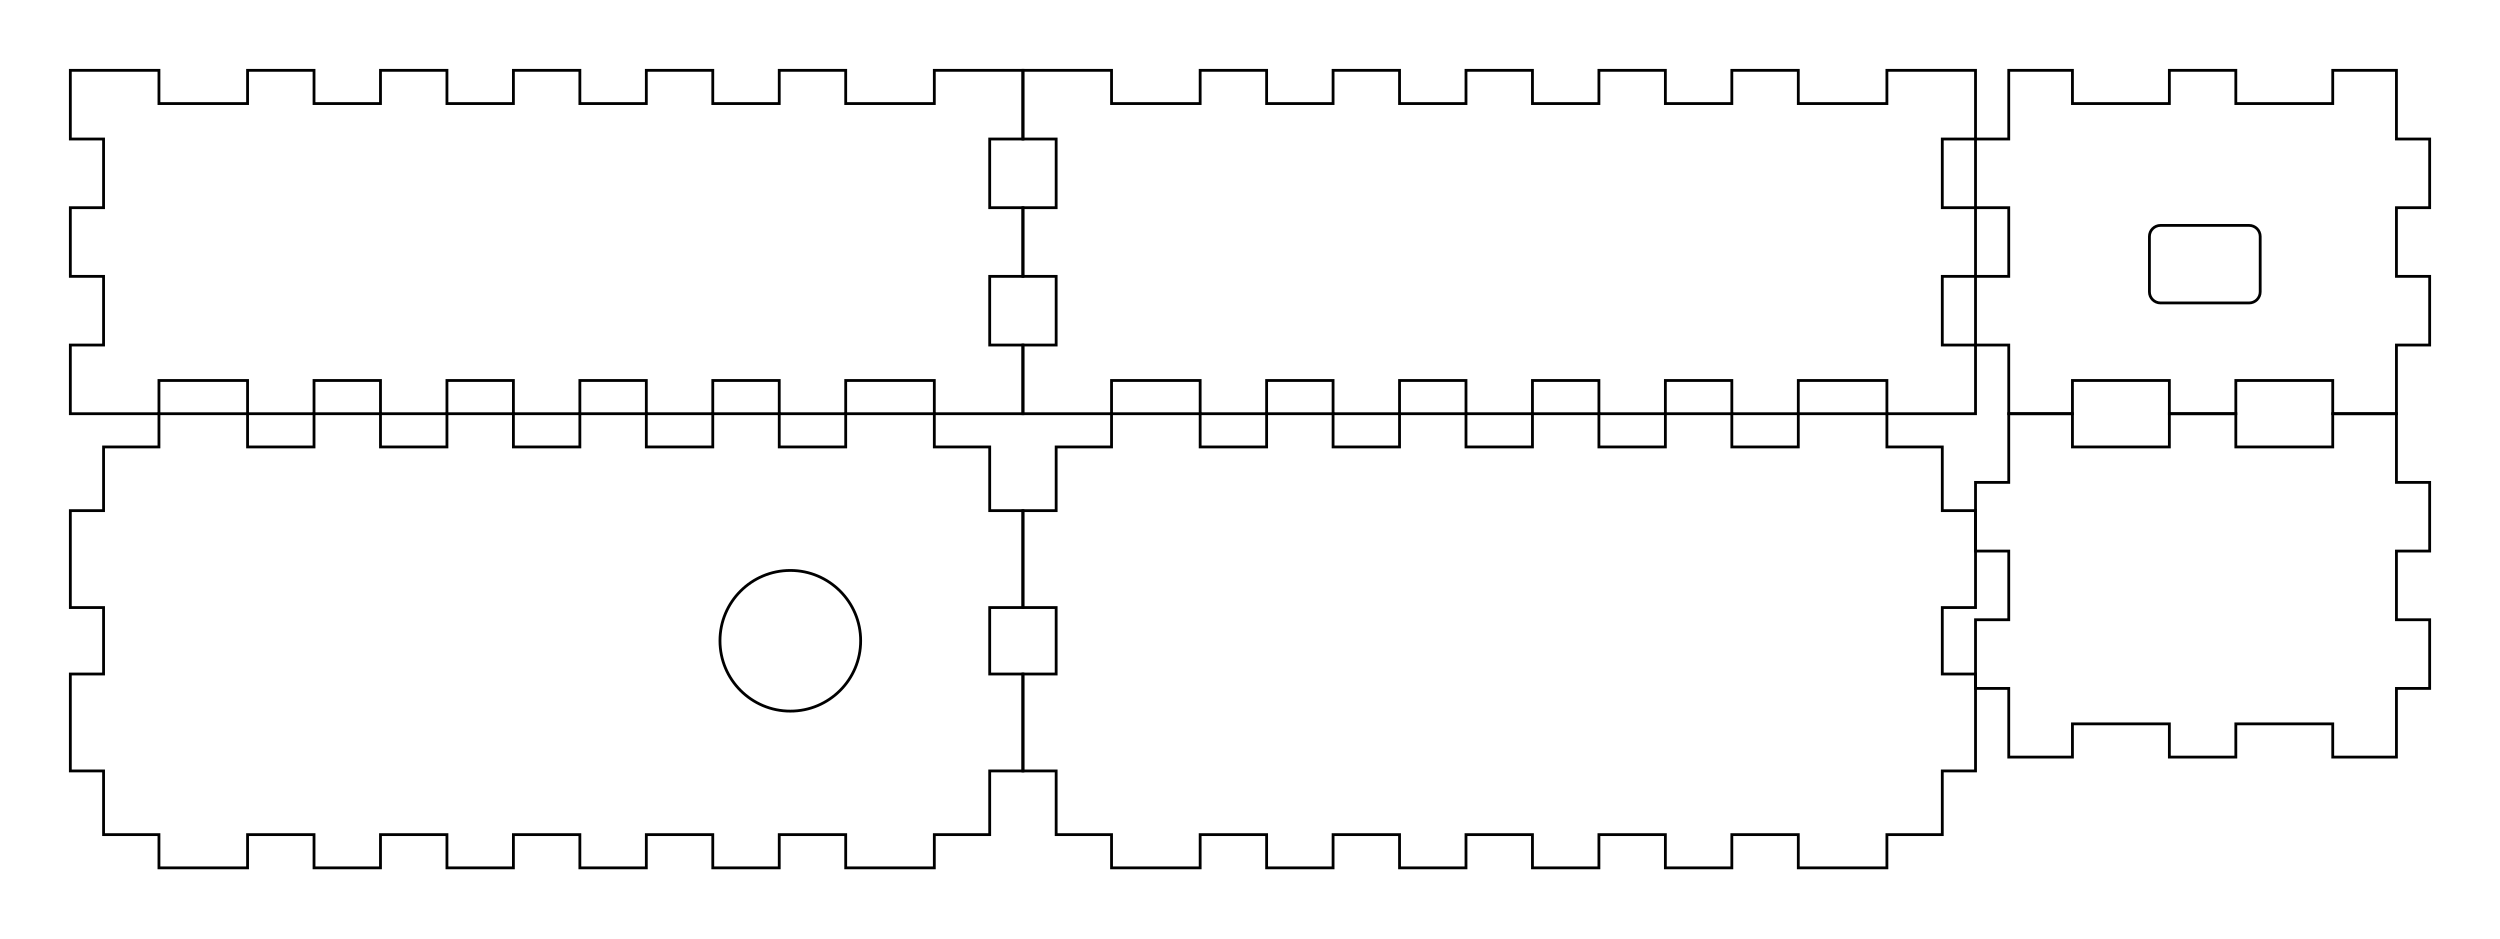
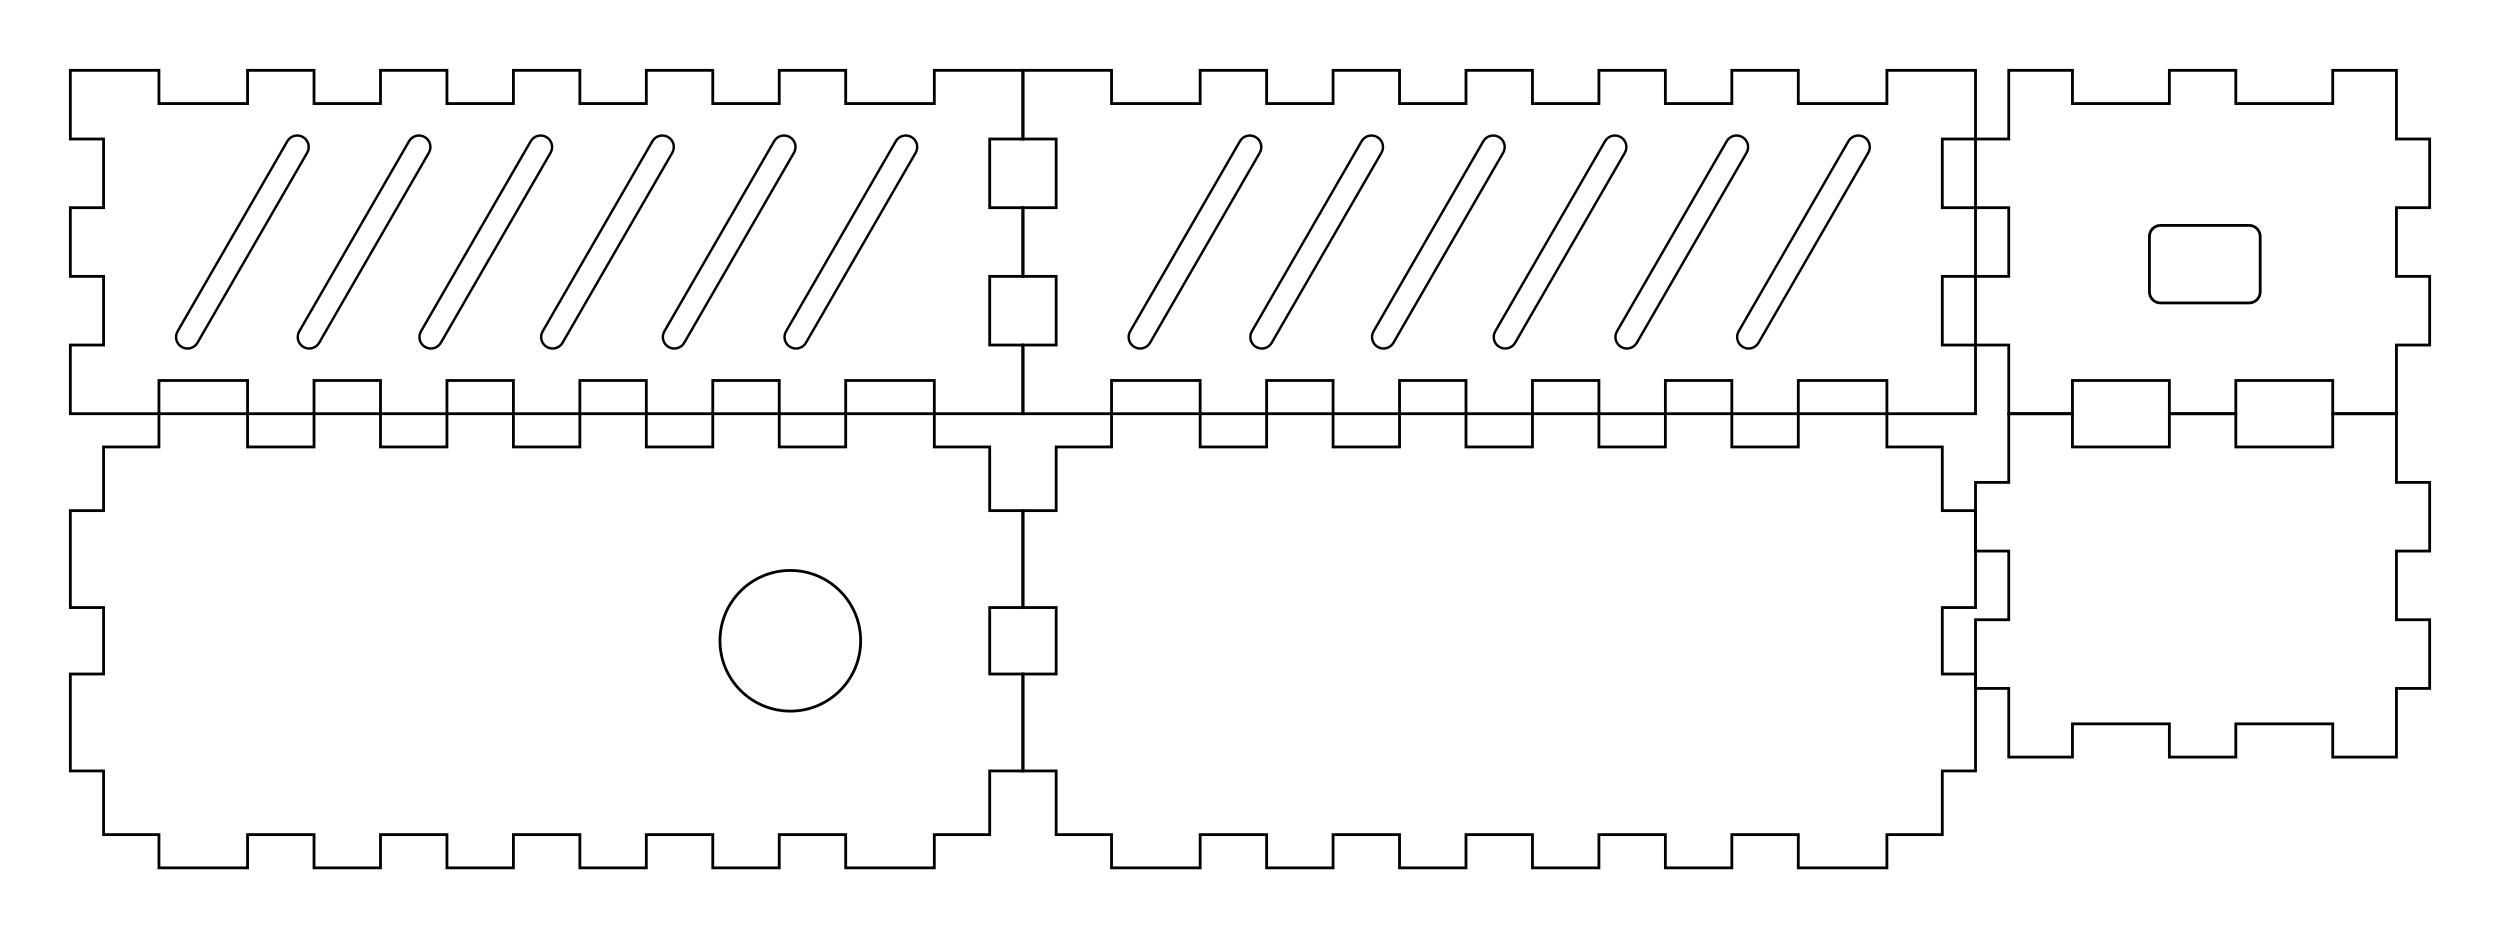
- <svg xmlns="http://www.w3.org/2000/svg" version="1.1" width="225.7mm" height="84.7mm" viewBox=" 0 0 799.725 300.118">
-   <g transform="translate(22.50002, 22.50002) ">
-     <polygon style="stroke:#000000; fill:none; stroke-width:0.9" points="0, 0 28.346, 0 28.346, 10.63 56.693, 10.63 56.693, 0 77.953, 0 77.953, 10.63 99.213, 10.63 99.213, 0 120.473, 0 120.473, 10.63 141.732, 10.63 141.732, 0 162.992, 0 162.992, 10.63 184.252, 10.63 184.252, 0 205.512, 0 205.512, 10.63 226.772, 10.63 226.772, 0 248.032, 0 248.032, 10.63 276.378, 10.63 276.378, 0 304.725, 0 304.725, 21.969 294.095, 21.969 294.095, 43.937 304.725, 43.937 304.725, 65.906 294.095, 65.906 294.095, 87.874 304.725, 87.874 304.725, 109.843 276.378, 109.843 276.378, 99.213 248.032, 99.213 248.032, 109.843 226.772, 109.843 226.772, 99.213 205.512, 99.213 205.512, 109.843 184.252, 109.843 184.252, 99.213 162.992, 99.213 162.992, 109.843 141.732, 109.843 141.732, 99.213 120.473, 99.213 120.473, 109.843 99.213, 109.843 99.213, 99.213 77.953, 99.213 77.953, 109.843 56.693, 109.843 56.693, 99.213 28.346, 99.213 28.346, 109.843 0, 109.843 0, 87.874 10.63, 87.874 10.63, 65.906 0, 65.906 0, 43.937 10.63, 43.937 10.63, 21.969 0, 21.969 " />
+ <svg xmlns="http://www.w3.org/2000/svg" version="1.1" width="225.7mm" height="84.7mm" viewBox=" 0 0 799.725 300.118" id="svg4620">
+   <defs id="defs4624" />
+   <g transform="translate(22.50002, 22.50002) " id="g4594">
+     <polygon style="stroke:#000000; fill:none; stroke-width:0.9" points="0, 0 28.346, 0 28.346, 10.63 56.693, 10.63 56.693, 0 77.953, 0 77.953, 10.63 99.213, 10.63 99.213, 0 120.473, 0 120.473, 10.63 141.732, 10.63 141.732, 0 162.992, 0 162.992, 10.63 184.252, 10.63 184.252, 0 205.512, 0 205.512, 10.63 226.772, 10.63 226.772, 0 248.032, 0 248.032, 10.63 276.378, 10.63 276.378, 0 304.725, 0 304.725, 21.969 294.095, 21.969 294.095, 43.937 304.725, 43.937 304.725, 65.906 294.095, 65.906 294.095, 87.874 304.725, 87.874 304.725, 109.843 276.378, 109.843 276.378, 99.213 248.032, 99.213 248.032, 109.843 226.772, 109.843 226.772, 99.213 205.512, 99.213 205.512, 109.843 184.252, 109.843 184.252, 99.213 162.992, 99.213 162.992, 109.843 141.732, 109.843 141.732, 99.213 120.473, 99.213 120.473, 109.843 99.213, 109.843 99.213, 99.213 77.953, 99.213 77.953, 109.843 56.693, 109.843 56.693, 99.213 28.346, 99.213 28.346, 109.843 0, 109.843 0, 87.874 10.63, 87.874 10.63, 65.906 0, 65.906 0, 43.937 10.63, 43.937 10.63, 21.969 0, 21.969 " id="polygon4592" />
  </g>
-   <g transform="translate(327.2247, 22.50002) ">
-     <polygon style="stroke:#000000; fill:none; stroke-width:0.9" points="0, 0 28.346, 0 28.346, 10.63 56.693, 10.63 56.693, 0 77.953, 0 77.953, 10.63 99.213, 10.63 99.213, 0 120.473, 0 120.473, 10.63 141.732, 10.63 141.732, 0 162.992, 0 162.992, 10.63 184.252, 10.63 184.252, 0 205.512, 0 205.512, 10.63 226.772, 10.63 226.772, 0 248.032, 0 248.032, 10.63 276.378, 10.63 276.378, 0 304.725, 0 304.725, 21.969 294.095, 21.969 294.095, 43.937 304.725, 43.937 304.725, 65.906 294.095, 65.906 294.095, 87.874 304.725, 87.874 304.725, 109.843 276.378, 109.843 276.378, 99.213 248.032, 99.213 248.032, 109.843 226.772, 109.843 226.772, 99.213 205.512, 99.213 205.512, 109.843 184.252, 109.843 184.252, 99.213 162.992, 99.213 162.992, 109.843 141.732, 109.843 141.732, 99.213 120.473, 99.213 120.473, 109.843 99.213, 109.843 99.213, 99.213 77.953, 99.213 77.953, 109.843 56.693, 109.843 56.693, 99.213 28.346, 99.213 28.346, 109.843 0, 109.843 0, 87.874 10.63, 87.874 10.63, 65.906 0, 65.906 0, 43.937 10.63, 43.937 10.63, 21.969 0, 21.969 " />
+   <g transform="translate(327.2247, 22.50002) " id="g4598">
+     <polygon style="stroke:#000000; fill:none; stroke-width:0.9" points="0, 0 28.346, 0 28.346, 10.63 56.693, 10.63 56.693, 0 77.953, 0 77.953, 10.63 99.213, 10.63 99.213, 0 120.473, 0 120.473, 10.63 141.732, 10.63 141.732, 0 162.992, 0 162.992, 10.63 184.252, 10.63 184.252, 0 205.512, 0 205.512, 10.63 226.772, 10.63 226.772, 0 248.032, 0 248.032, 10.63 276.378, 10.63 276.378, 0 304.725, 0 304.725, 21.969 294.095, 21.969 294.095, 43.937 304.725, 43.937 304.725, 65.906 294.095, 65.906 294.095, 87.874 304.725, 87.874 304.725, 109.843 276.378, 109.843 276.378, 99.213 248.032, 99.213 248.032, 109.843 226.772, 109.843 226.772, 99.213 205.512, 99.213 205.512, 109.843 184.252, 109.843 184.252, 99.213 162.992, 99.213 162.992, 109.843 141.732, 109.843 141.732, 99.213 120.473, 99.213 120.473, 109.843 99.213, 109.843 99.213, 99.213 77.953, 99.213 77.953, 109.843 56.693, 109.843 56.693, 99.213 28.346, 99.213 28.346, 109.843 0, 109.843 0, 87.874 10.63, 87.874 10.63, 65.906 0, 65.906 0, 43.937 10.63, 43.937 10.63, 21.969 0, 21.969 " id="polygon4596" />
  </g>
-   <g transform="translate(631.9493, 22.50002) ">
-     <polygon style="stroke:#000000; fill:none; stroke-width:0.9" points="10.63, 0 31.004, 0 31.004, 10.63 62.008, 10.63 62.008, 0 83.268, 0 83.268, 10.63 114.272, 10.63 114.272, 0 134.646, 0 134.646, 21.969 145.276, 21.969 145.276, 43.937 134.646, 43.937 134.646, 65.906 145.276, 65.906 145.276, 87.874 134.646, 87.874 134.646, 109.843 114.272, 109.843 114.272, 99.213 83.268, 99.213 83.268, 109.843 62.008, 109.843 62.008, 99.213 31.004, 99.213 31.004, 109.843 10.63, 109.843 10.63, 87.874 0, 87.874 0, 65.906 10.63, 65.906 10.63, 43.937 0, 43.937 0, 21.969 10.63, 21.969 " />
-     <rect x="55.63" y="49.606" width="35.433" height="24.803" rx="3.543" ry="3.543" style="stroke:#000000;stroke-width:0.9;fill:none" />
+   <g transform="translate(631.9493, 22.50002) " id="g4604">
+     <polygon style="stroke:#000000; fill:none; stroke-width:0.9" points="10.63, 0 31.004, 0 31.004, 10.63 62.008, 10.63 62.008, 0 83.268, 0 83.268, 10.63 114.272, 10.63 114.272, 0 134.646, 0 134.646, 21.969 145.276, 21.969 145.276, 43.937 134.646, 43.937 134.646, 65.906 145.276, 65.906 145.276, 87.874 134.646, 87.874 134.646, 109.843 114.272, 109.843 114.272, 99.213 83.268, 99.213 83.268, 109.843 62.008, 109.843 62.008, 99.213 31.004, 99.213 31.004, 109.843 10.63, 109.843 10.63, 87.874 0, 87.874 0, 65.906 10.63, 65.906 10.63, 43.937 0, 43.937 0, 21.969 10.63, 21.969 " id="polygon4600" />
+     <rect x="55.63" y="49.606" width="35.433" height="24.803" rx="3.543" ry="3.543" style="stroke:#000000;stroke-width:0.9;fill:none" id="rect4602" />
  </g>
-   <g transform="translate(631.9493, 132.3426) ">
-     <polygon style="stroke:#000000; fill:none; stroke-width:0.9" points="10.63, 0 31.004, 0 31.004, 10.63 62.008, 10.63 62.008, 0 83.268, 0 83.268, 10.63 114.272, 10.63 114.272, 0 134.646, 0 134.646, 21.969 145.276, 21.969 145.276, 43.937 134.646, 43.937 134.646, 65.906 145.276, 65.906 145.276, 87.874 134.646, 87.874 134.646, 109.843 114.272, 109.843 114.272, 99.213 83.268, 99.213 83.268, 109.843 62.008, 109.843 62.008, 99.213 31.004, 99.213 31.004, 109.843 10.63, 109.843 10.63, 87.874 0, 87.874 0, 65.906 10.63, 65.906 10.63, 43.937 0, 43.937 0, 21.969 10.63, 21.969 " />
+   <g transform="translate(631.9493, 132.3426) " id="g4608">
+     <polygon style="stroke:#000000; fill:none; stroke-width:0.9" points="10.63, 0 31.004, 0 31.004, 10.63 62.008, 10.63 62.008, 0 83.268, 0 83.268, 10.63 114.272, 10.63 114.272, 0 134.646, 0 134.646, 21.969 145.276, 21.969 145.276, 43.937 134.646, 43.937 134.646, 65.906 145.276, 65.906 145.276, 87.874 134.646, 87.874 134.646, 109.843 114.272, 109.843 114.272, 99.213 83.268, 99.213 83.268, 109.843 62.008, 109.843 62.008, 99.213 31.004, 99.213 31.004, 109.843 10.63, 109.843 10.63, 87.874 0, 87.874 0, 65.906 10.63, 65.906 10.63, 43.937 0, 43.937 0, 21.969 10.63, 21.969 " id="polygon4606" />
  </g>
-   <g transform="translate(22.50002, 132.3426) ">
-     <polygon style="stroke:#000000; fill:none; stroke-width:0.9" points="10.63, 10.63 28.346, 10.63 28.346, 0 56.693, 0 56.693, 10.63 77.953, 10.63 77.953, 0 99.213, 0 99.213, 10.63 120.473, 10.63 120.473, 0 141.732, 0 141.732, 10.63 162.992, 10.63 162.992, 0 184.252, 0 184.252, 10.63 205.512, 10.63 205.512, 0 226.772, 0 226.772, 10.63 248.032, 10.63 248.032, 0 276.378, 0 276.378, 10.63 294.095, 10.63 294.095, 31.004 304.725, 31.004 304.725, 62.008 294.095, 62.008 294.095, 83.268 304.725, 83.268 304.725, 114.272 294.095, 114.272 294.095, 134.646 276.378, 134.646 276.378, 145.276 248.032, 145.276 248.032, 134.646 226.772, 134.646 226.772, 145.276 205.512, 145.276 205.512, 134.646 184.252, 134.646 184.252, 145.276 162.992, 145.276 162.992, 134.646 141.732, 134.646 141.732, 145.276 120.473, 145.276 120.473, 134.646 99.213, 134.646 99.213, 145.276 77.953, 145.276 77.953, 134.646 56.693, 134.646 56.693, 145.276 28.346, 145.276 28.346, 134.646 10.63, 134.646 10.63, 114.272 0, 114.272 0, 83.268 10.63, 83.268 10.63, 62.008 0, 62.008 0, 31.004 10.63, 31.004 " />
-     <circle cx="230.315" cy="72.638" r="22.5" style="stroke:#000000;stroke-width:0.9;fill:none" />
+   <g transform="translate(22.50002, 132.3426) " id="g4614">
+     <polygon style="stroke:#000000; fill:none; stroke-width:0.9" points="10.63, 10.63 28.346, 10.63 28.346, 0 56.693, 0 56.693, 10.63 77.953, 10.63 77.953, 0 99.213, 0 99.213, 10.63 120.473, 10.63 120.473, 0 141.732, 0 141.732, 10.63 162.992, 10.63 162.992, 0 184.252, 0 184.252, 10.63 205.512, 10.63 205.512, 0 226.772, 0 226.772, 10.63 248.032, 10.63 248.032, 0 276.378, 0 276.378, 10.63 294.095, 10.63 294.095, 31.004 304.725, 31.004 304.725, 62.008 294.095, 62.008 294.095, 83.268 304.725, 83.268 304.725, 114.272 294.095, 114.272 294.095, 134.646 276.378, 134.646 276.378, 145.276 248.032, 145.276 248.032, 134.646 226.772, 134.646 226.772, 145.276 205.512, 145.276 205.512, 134.646 184.252, 134.646 184.252, 145.276 162.992, 145.276 162.992, 134.646 141.732, 134.646 141.732, 145.276 120.473, 145.276 120.473, 134.646 99.213, 134.646 99.213, 145.276 77.953, 145.276 77.953, 134.646 56.693, 134.646 56.693, 145.276 28.346, 145.276 28.346, 134.646 10.63, 134.646 10.63, 114.272 0, 114.272 0, 83.268 10.63, 83.268 10.63, 62.008 0, 62.008 0, 31.004 10.63, 31.004 " id="polygon4610" />
+     <circle cx="230.315" cy="72.638" r="22.5" style="stroke:#000000;stroke-width:0.9;fill:none" id="circle4612" />
  </g>
-   <g transform="translate(327.2247, 132.3426) ">
-     <polygon style="stroke:#000000; fill:none; stroke-width:0.9" points="10.63, 10.63 28.346, 10.63 28.346, 0 56.693, 0 56.693, 10.63 77.953, 10.63 77.953, 0 99.213, 0 99.213, 10.63 120.473, 10.63 120.473, 0 141.732, 0 141.732, 10.63 162.992, 10.63 162.992, 0 184.252, 0 184.252, 10.63 205.512, 10.63 205.512, 0 226.772, 0 226.772, 10.63 248.032, 10.63 248.032, 0 276.378, 0 276.378, 10.63 294.095, 10.63 294.095, 31.004 304.725, 31.004 304.725, 62.008 294.095, 62.008 294.095, 83.268 304.725, 83.268 304.725, 114.272 294.095, 114.272 294.095, 134.646 276.378, 134.646 276.378, 145.276 248.032, 145.276 248.032, 134.646 226.772, 134.646 226.772, 145.276 205.512, 145.276 205.512, 134.646 184.252, 134.646 184.252, 145.276 162.992, 145.276 162.992, 134.646 141.732, 134.646 141.732, 145.276 120.473, 145.276 120.473, 134.646 99.213, 134.646 99.213, 145.276 77.953, 145.276 77.953, 134.646 56.693, 134.646 56.693, 145.276 28.346, 145.276 28.346, 134.646 10.63, 134.646 10.63, 114.272 0, 114.272 0, 83.268 10.63, 83.268 10.63, 62.008 0, 62.008 0, 31.004 10.63, 31.004 " />
+   <g transform="translate(327.2247, 132.3426) " id="g4618">
+     <polygon style="stroke:#000000; fill:none; stroke-width:0.9" points="10.63, 10.63 28.346, 10.63 28.346, 0 56.693, 0 56.693, 10.63 77.953, 10.63 77.953, 0 99.213, 0 99.213, 10.63 120.473, 10.63 120.473, 0 141.732, 0 141.732, 10.63 162.992, 10.63 162.992, 0 184.252, 0 184.252, 10.63 205.512, 10.63 205.512, 0 226.772, 0 226.772, 10.63 248.032, 10.63 248.032, 0 276.378, 0 276.378, 10.63 294.095, 10.63 294.095, 31.004 304.725, 31.004 304.725, 62.008 294.095, 62.008 294.095, 83.268 304.725, 83.268 304.725, 114.272 294.095, 114.272 294.095, 134.646 276.378, 134.646 276.378, 145.276 248.032, 145.276 248.032, 134.646 226.772, 134.646 226.772, 145.276 205.512, 145.276 205.512, 134.646 184.252, 134.646 184.252, 145.276 162.992, 145.276 162.992, 134.646 141.732, 134.646 141.732, 145.276 120.473, 145.276 120.473, 134.646 99.213, 134.646 99.213, 145.276 77.953, 145.276 77.953, 134.646 56.693, 134.646 56.693, 145.276 28.346, 145.276 28.346, 134.646 10.63, 134.646 10.63, 114.272 0, 114.272 0, 83.268 10.63, 83.268 10.63, 62.008 0, 62.008 0, 31.004 10.63, 31.004 " id="polygon4616" />
+   </g>
+   <g id="g4691" transform="translate(2.940863,-0.1889893)">
+     <rect ry="3.667" transform="rotate(30)" y="-8.858" x="99.741" height="77.545" width="7.334" id="rect4628" style="opacity:1;vector-effect:none;fill:none;fill-opacity:1;stroke:#000000;stroke-width:0.781;stroke-linecap:butt;stroke-linejoin:miter;stroke-miterlimit:4;stroke-dasharray:none;stroke-dashoffset:0;stroke-opacity:1" />
+     <rect ry="3.667" transform="rotate(30)" y="-28.323" x="133.455" height="77.545" width="7.334" id="rect4628-7" style="opacity:1;vector-effect:none;fill:none;fill-opacity:1;stroke:#000000;stroke-width:0.781;stroke-linecap:butt;stroke-linejoin:miter;stroke-miterlimit:4;stroke-dasharray:none;stroke-dashoffset:0;stroke-opacity:1" />
+     <rect ry="3.667" transform="rotate(30)" y="-47.788" x="167.169" height="77.545" width="7.334" id="rect4628-5" style="opacity:1;vector-effect:none;fill:none;fill-opacity:1;stroke:#000000;stroke-width:0.781;stroke-linecap:butt;stroke-linejoin:miter;stroke-miterlimit:4;stroke-dasharray:none;stroke-dashoffset:0;stroke-opacity:1" />
+     <rect ry="3.667" transform="rotate(30)" y="-67.253" x="200.883" height="77.545" width="7.334" id="rect4628-3" style="opacity:1;vector-effect:none;fill:none;fill-opacity:1;stroke:#000000;stroke-width:0.781;stroke-linecap:butt;stroke-linejoin:miter;stroke-miterlimit:4;stroke-dasharray:none;stroke-dashoffset:0;stroke-opacity:1" />
+     <rect ry="3.667" transform="rotate(30)" y="-86.718" x="234.598" height="77.545" width="7.334" id="rect4628-56" style="opacity:1;vector-effect:none;fill:none;fill-opacity:1;stroke:#000000;stroke-width:0.781;stroke-linecap:butt;stroke-linejoin:miter;stroke-miterlimit:4;stroke-dasharray:none;stroke-dashoffset:0;stroke-opacity:1" />
+     <rect ry="3.667" transform="rotate(30)" y="-106.183" x="268.312" height="77.545" width="7.334" id="rect4628-2" style="opacity:1;vector-effect:none;fill:none;fill-opacity:1;stroke:#000000;stroke-width:0.781;stroke-linecap:butt;stroke-linejoin:miter;stroke-miterlimit:4;stroke-dasharray:none;stroke-dashoffset:0;stroke-opacity:1" />
+   </g>
+   <g id="g4691-9" transform="translate(307.6655,-0.1889893)">
+     <rect ry="3.667" transform="rotate(30)" y="-8.858" x="99.741" height="77.545" width="7.334" id="rect4628-1" style="opacity:1;vector-effect:none;fill:none;fill-opacity:1;stroke:#000000;stroke-width:0.781;stroke-linecap:butt;stroke-linejoin:miter;stroke-miterlimit:4;stroke-dasharray:none;stroke-dashoffset:0;stroke-opacity:1" />
+     <rect ry="3.667" transform="rotate(30)" y="-28.323" x="133.455" height="77.545" width="7.334" id="rect4628-7-2" style="opacity:1;vector-effect:none;fill:none;fill-opacity:1;stroke:#000000;stroke-width:0.781;stroke-linecap:butt;stroke-linejoin:miter;stroke-miterlimit:4;stroke-dasharray:none;stroke-dashoffset:0;stroke-opacity:1" />
+     <rect ry="3.667" transform="rotate(30)" y="-47.788" x="167.169" height="77.545" width="7.334" id="rect4628-5-7" style="opacity:1;vector-effect:none;fill:none;fill-opacity:1;stroke:#000000;stroke-width:0.781;stroke-linecap:butt;stroke-linejoin:miter;stroke-miterlimit:4;stroke-dasharray:none;stroke-dashoffset:0;stroke-opacity:1" />
+     <rect ry="3.667" transform="rotate(30)" y="-67.253" x="200.883" height="77.545" width="7.334" id="rect4628-3-0" style="opacity:1;vector-effect:none;fill:none;fill-opacity:1;stroke:#000000;stroke-width:0.781;stroke-linecap:butt;stroke-linejoin:miter;stroke-miterlimit:4;stroke-dasharray:none;stroke-dashoffset:0;stroke-opacity:1" />
+     <rect ry="3.667" transform="rotate(30)" y="-86.718" x="234.598" height="77.545" width="7.334" id="rect4628-56-9" style="opacity:1;vector-effect:none;fill:none;fill-opacity:1;stroke:#000000;stroke-width:0.781;stroke-linecap:butt;stroke-linejoin:miter;stroke-miterlimit:4;stroke-dasharray:none;stroke-dashoffset:0;stroke-opacity:1" />
+     <rect ry="3.667" transform="rotate(30)" y="-106.183" x="268.312" height="77.545" width="7.334" id="rect4628-2-3" style="opacity:1;vector-effect:none;fill:none;fill-opacity:1;stroke:#000000;stroke-width:0.781;stroke-linecap:butt;stroke-linejoin:miter;stroke-miterlimit:4;stroke-dasharray:none;stroke-dashoffset:0;stroke-opacity:1" />
  </g>
</svg>
